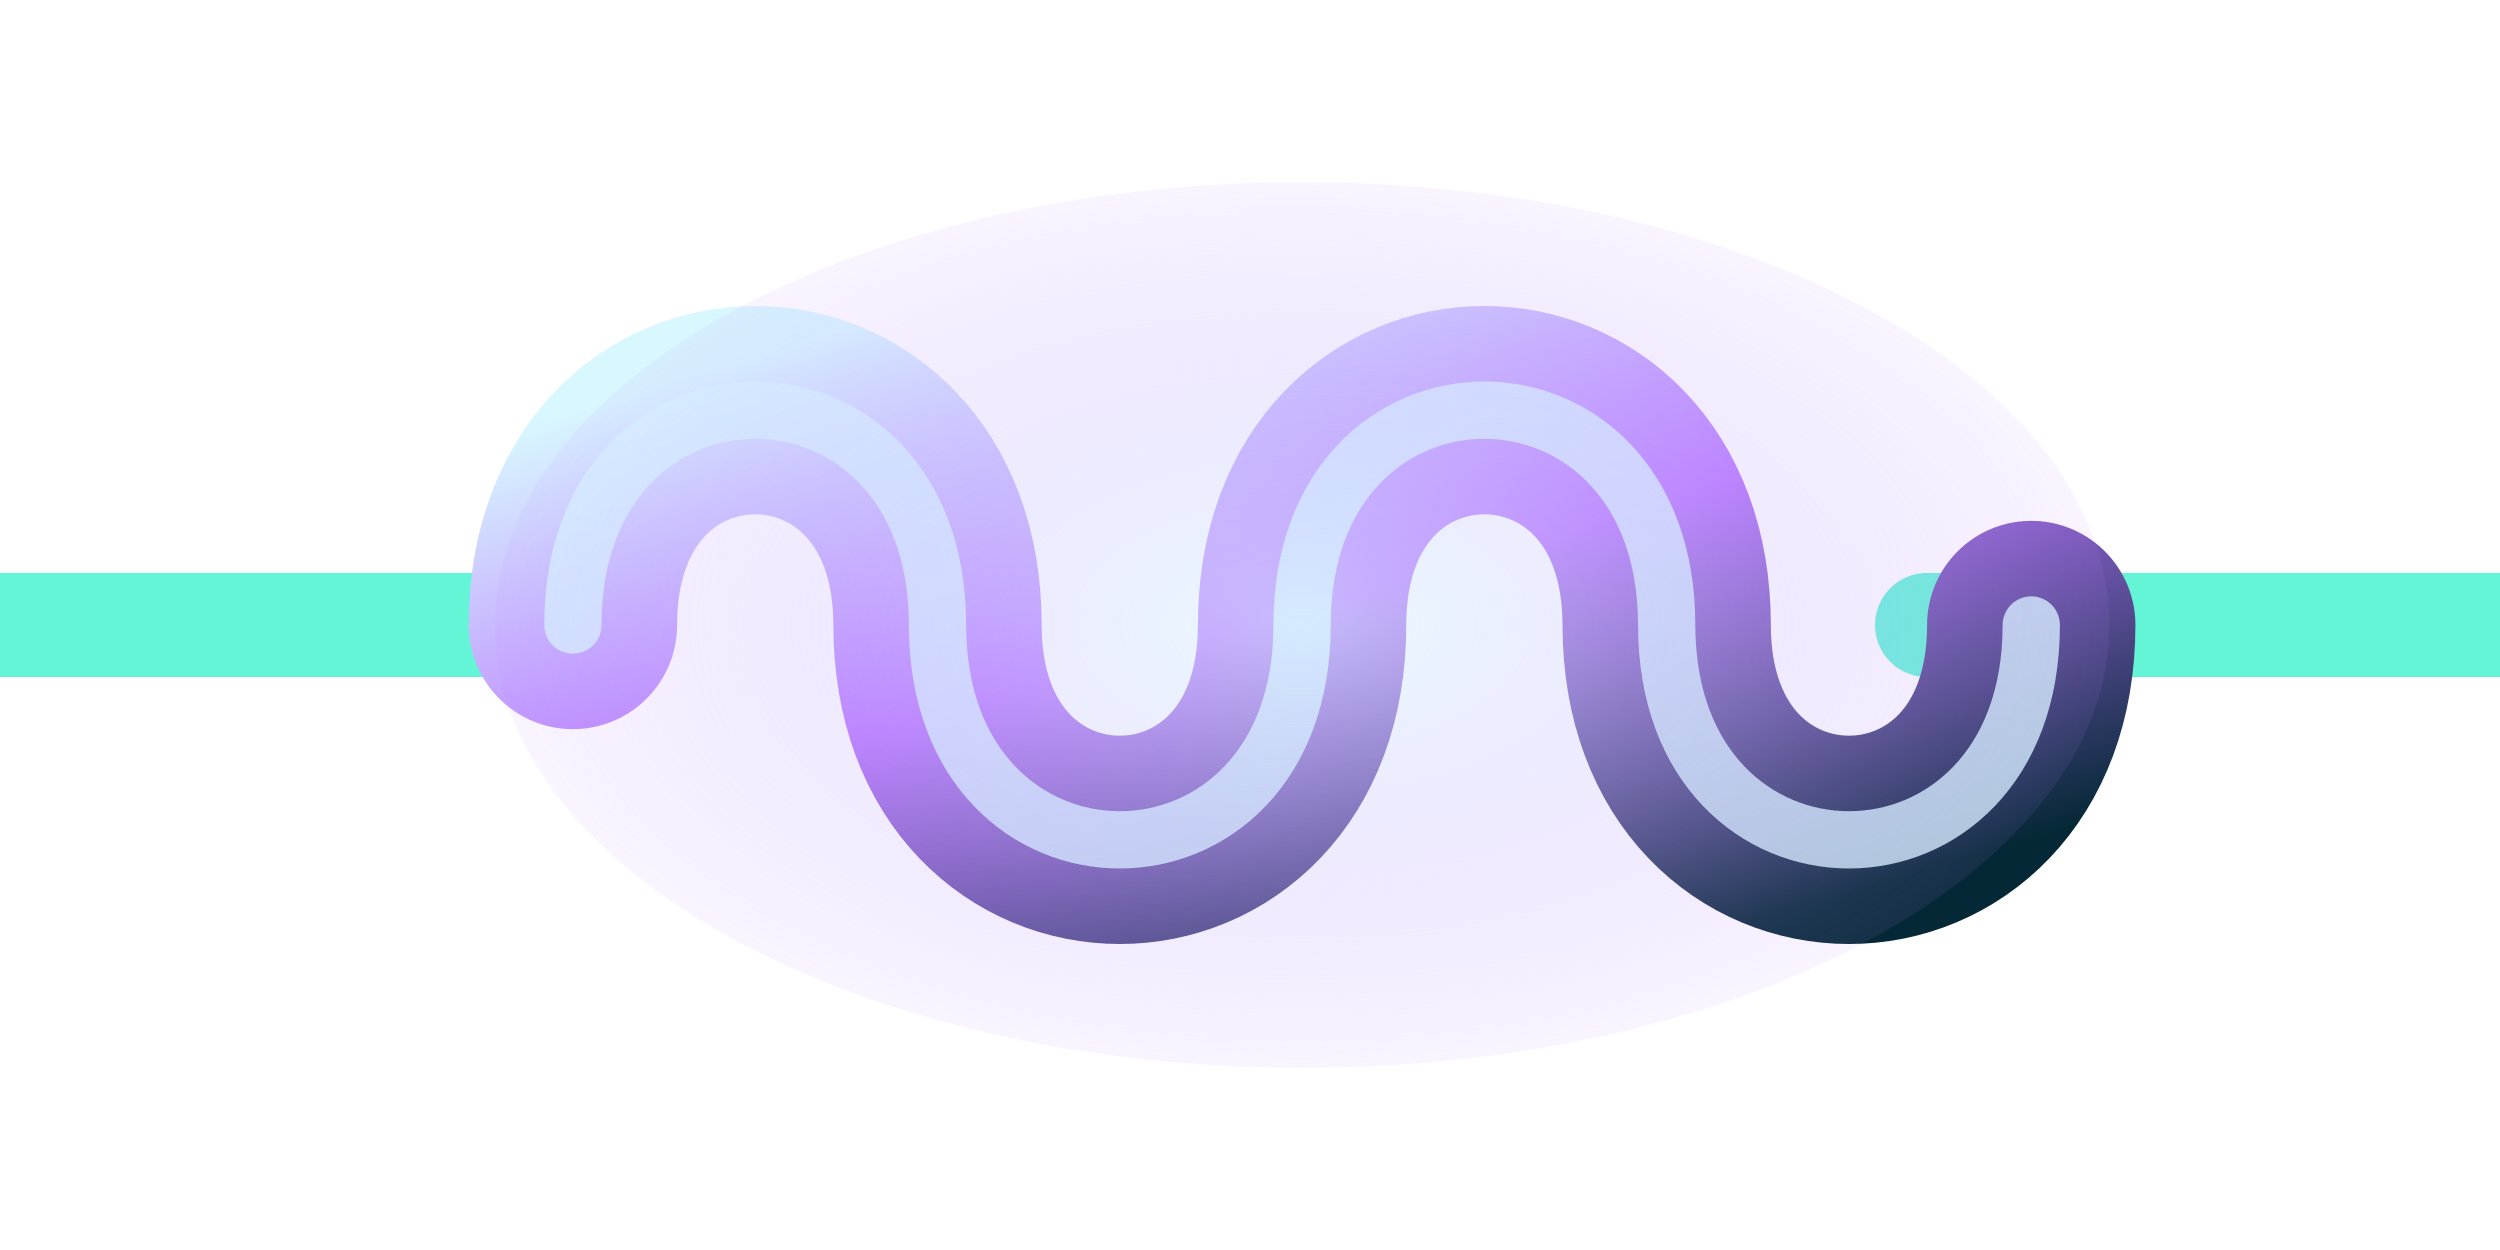
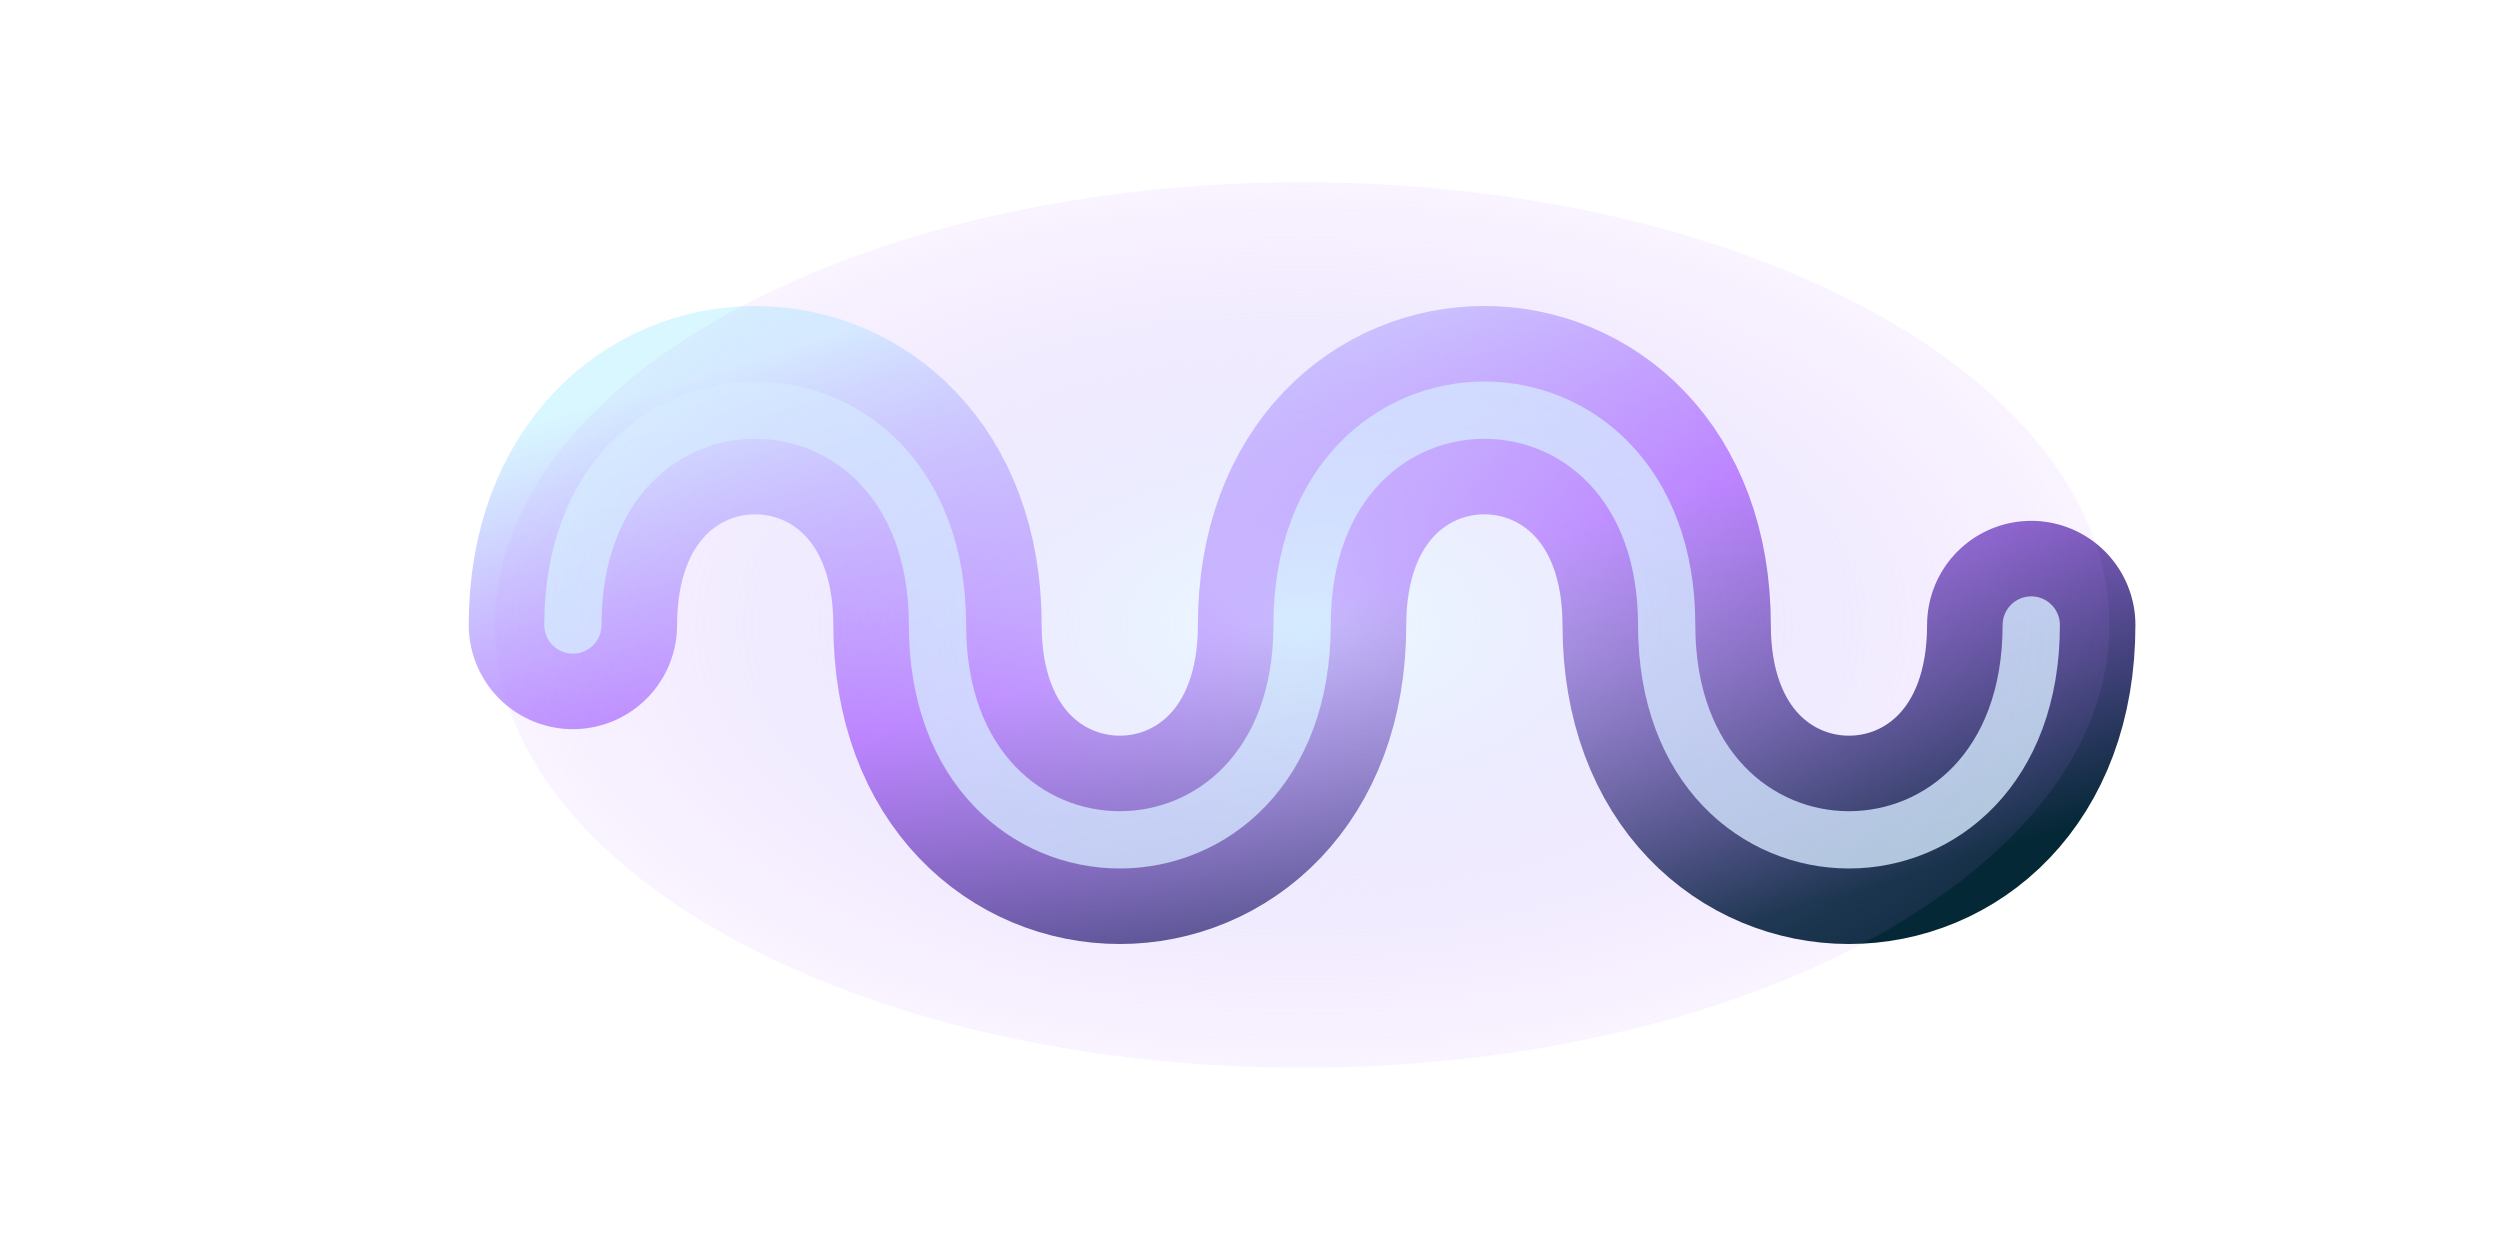
- <svg xmlns="http://www.w3.org/2000/svg" viewBox="0 0 96 48" role="img" aria-label="Inductor" data-component-shape="inductor" data-terminal-left="0 24" data-terminal-right="96 24">
+ <svg xmlns="http://www.w3.org/2000/svg" viewBox="0 0 96 48" role="img" aria-label="Inductor" data-component-shape="inductor" data-terminal-left="22 24" data-terminal-right="74 24">
  <defs>
    <linearGradient id="spr-brick-basic-purple-normal-body" x1="0" y1="0" x2="1" y2="1">
      <stop offset="0" stop-color="#d8f7ff" />
      <stop offset="0.48" stop-color="#b873ff" />
      <stop offset="1" stop-color="#052836" />
    </linearGradient>
    <radialGradient id="spr-brick-basic-purple-normal-glow" cx="50%" cy="50%" r="60%">
      <stop offset="0" stop-color="#d8f7ff" stop-opacity="0.55" />
      <stop offset="1" stop-color="#b873ff" stop-opacity="0" />
    </radialGradient>
  </defs>
-   <path d="M0 24H22M74 24H96" fill="none" stroke="#64f5d6" stroke-width="4" stroke-linecap="round" />
  <path d="M22 24C22 13 36 13 36 24S50 35 50 24S64 13 64 24S78 35 78 24" fill="none" stroke="url(#spr-brick-basic-purple-normal-body)" stroke-width="8" stroke-linecap="round" />
  <path d="M22 24C22 13 36 13 36 24S50 35 50 24S64 13 64 24S78 35 78 24" fill="none" stroke="#d8f7ff" stroke-width="2.2" stroke-linecap="round" opacity="0.8" />
  <ellipse cx="50" cy="24" rx="31" ry="17" fill="url(#spr-brick-basic-purple-normal-glow)" />
</svg>
